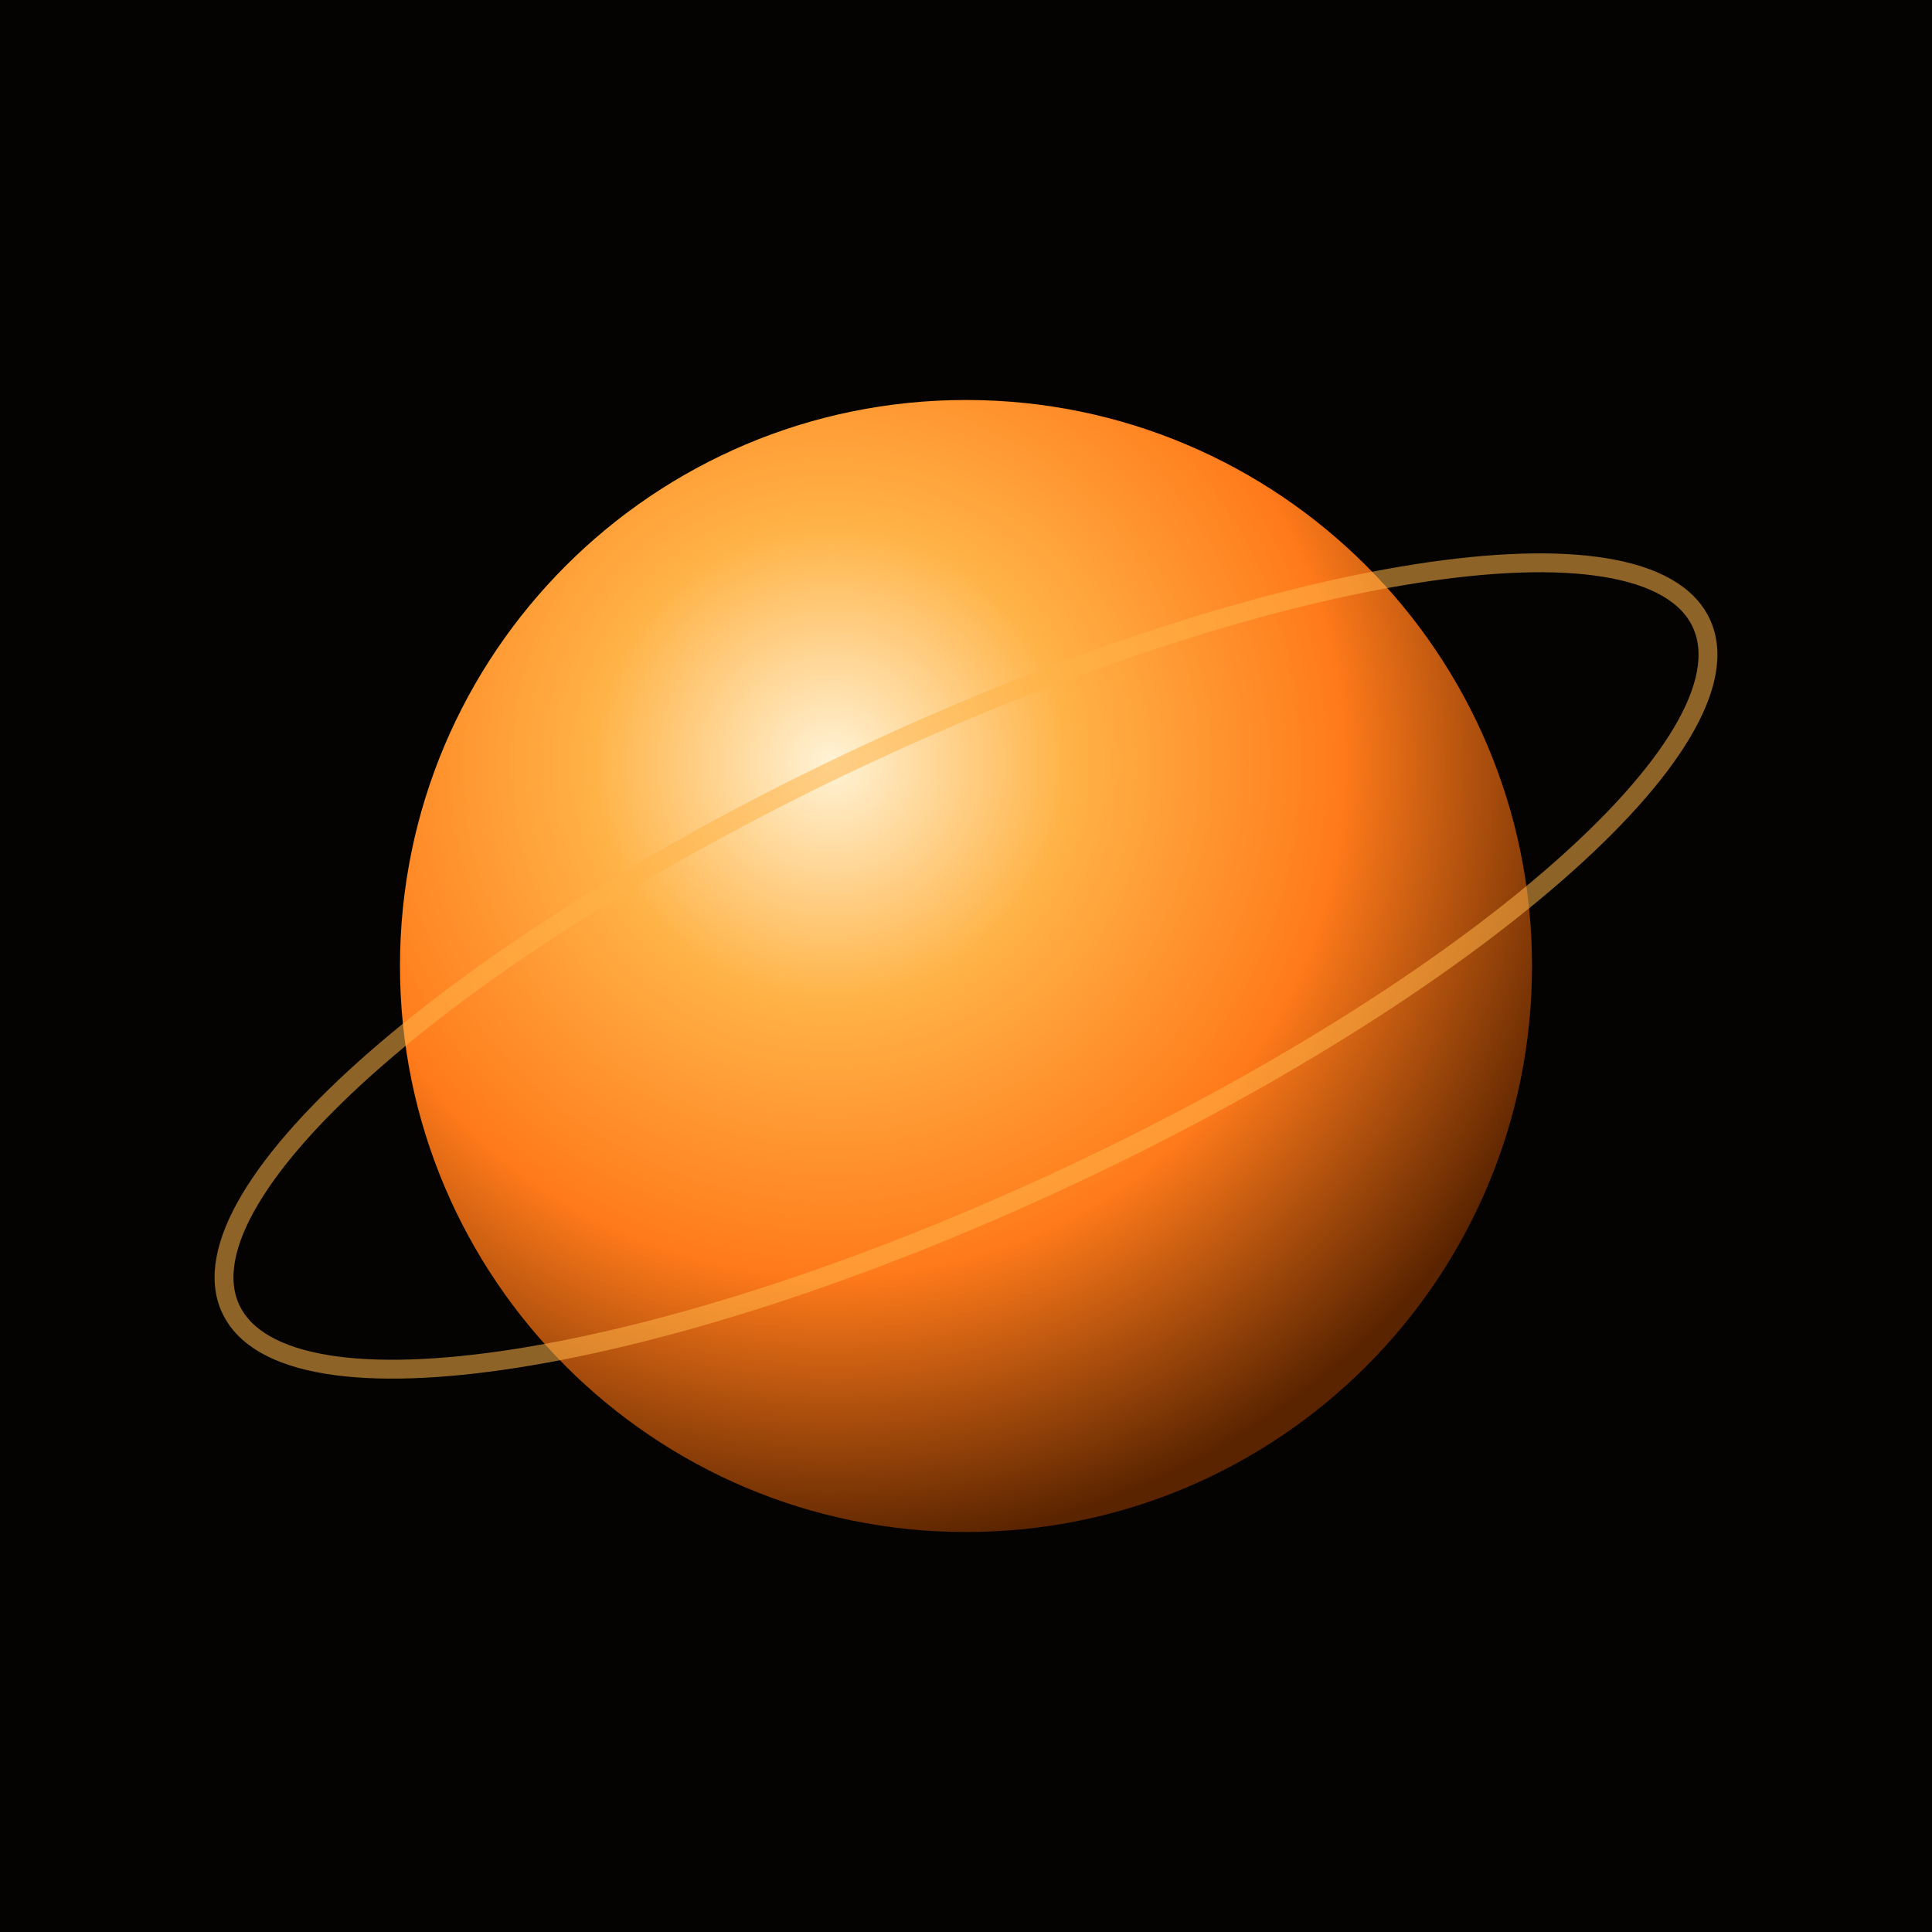
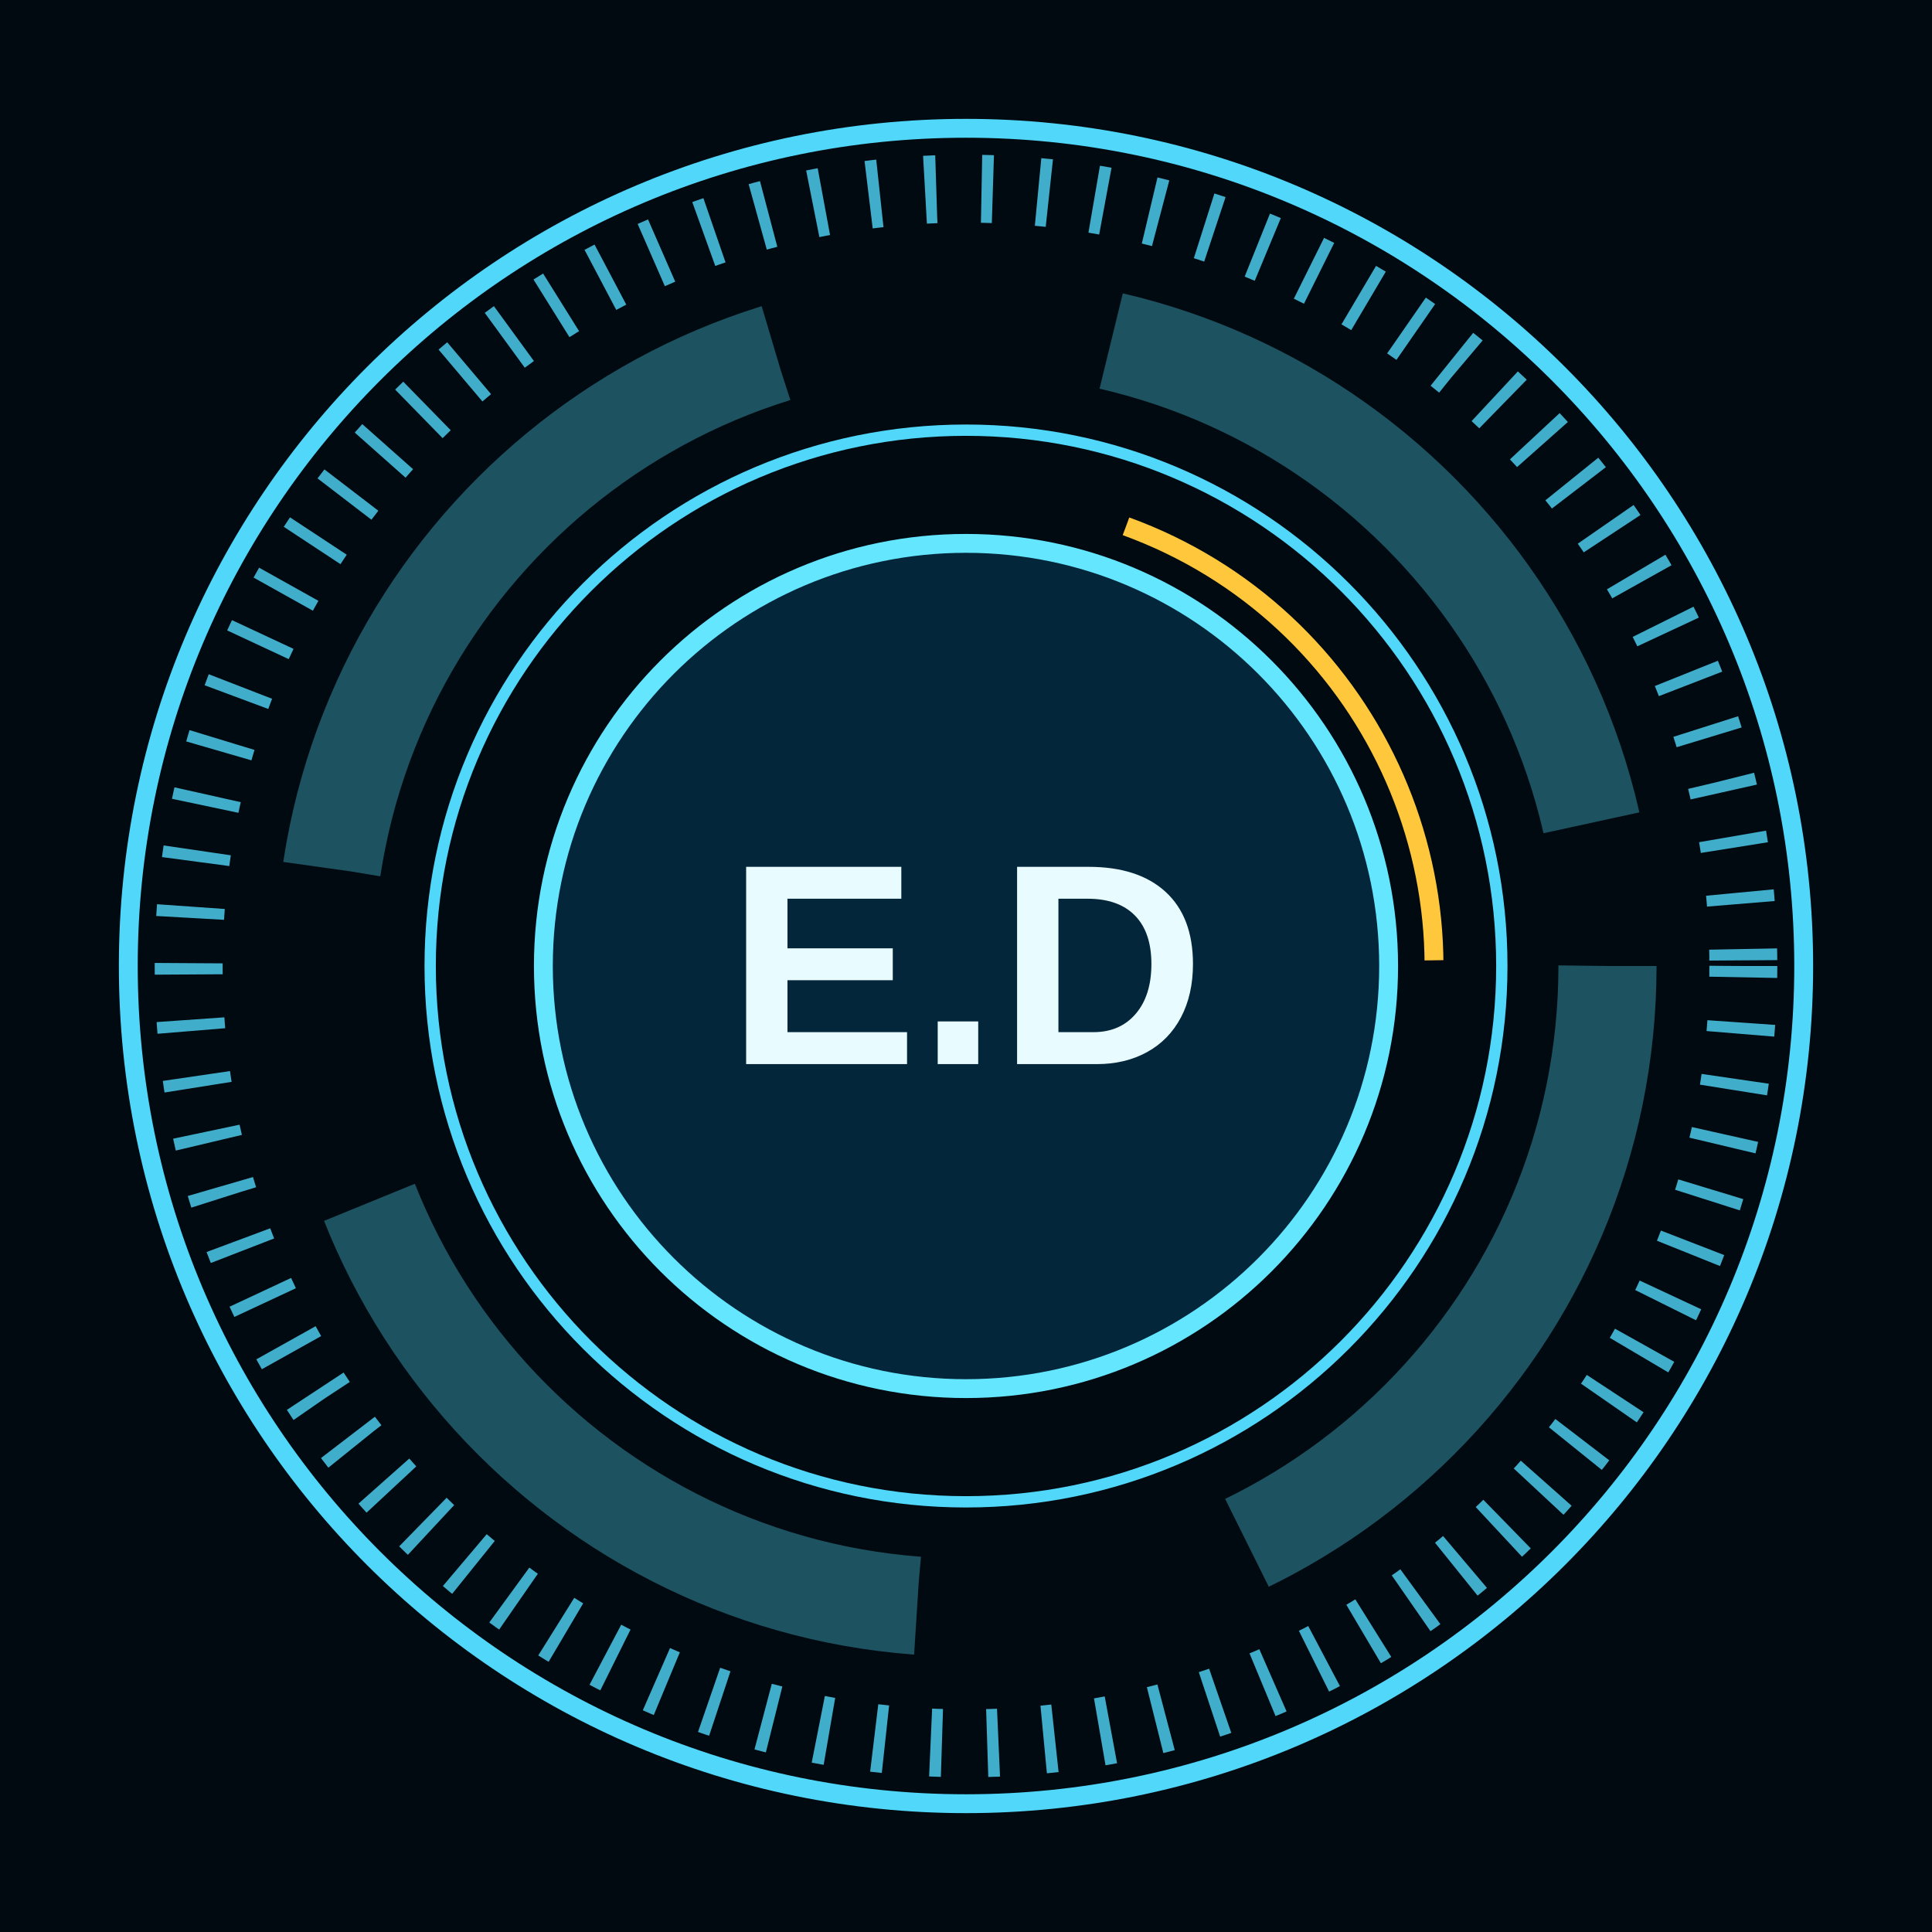
<svg xmlns="http://www.w3.org/2000/svg" viewBox="0 0 512 512">
-   <defs>
-     <radialGradient id="g" cx="38%" cy="32%" r="70%">
-       <stop offset="0" stop-color="#fff3d6" />
-       <stop offset=".3" stop-color="#ffb347" />
-       <stop offset=".65" stop-color="#ff7a1a" />
-       <stop offset="1" stop-color="#5a2400" />
-     </radialGradient>
-   </defs>
-   <rect width="512" height="512" fill="#050302" />
-   <circle cx="256" cy="256" r="150" fill="url(#g)" />
-   <ellipse cx="256" cy="256" rx="215" ry="62" fill="none" stroke="#ffb347" stroke-opacity=".55" stroke-width="5" transform="rotate(-25 256 256)" />
+   <rect width="512" height="512" fill="#010a10" />
+   <g fill="none" stroke="#50d7fa">
+     <circle cx="256" cy="256" r="222" stroke-width="5" />
+     <circle cx="256" cy="256" r="206" stroke-width="18" stroke-dasharray="3 12" stroke-opacity=".8" />
+     <circle cx="256" cy="256" r="170" stroke-width="26" stroke-opacity=".35" stroke-dasharray="190 90" />
+     <circle cx="256" cy="256" r="142" stroke-width="3" />
+     <circle cx="256" cy="256" r="124" stroke="#ffc83c" stroke-width="5" stroke-dasharray="150 630" transform="rotate(-70 256 256)" />
+   </g>
+   <circle cx="256" cy="256" r="112" fill="#04263a" stroke="#64e6ff" stroke-width="5" />
+   <text x="256" y="282" font-family="Arial,sans-serif" font-weight="700" font-size="76" fill="#e8fbff" text-anchor="middle">E.D</text>
</svg>
